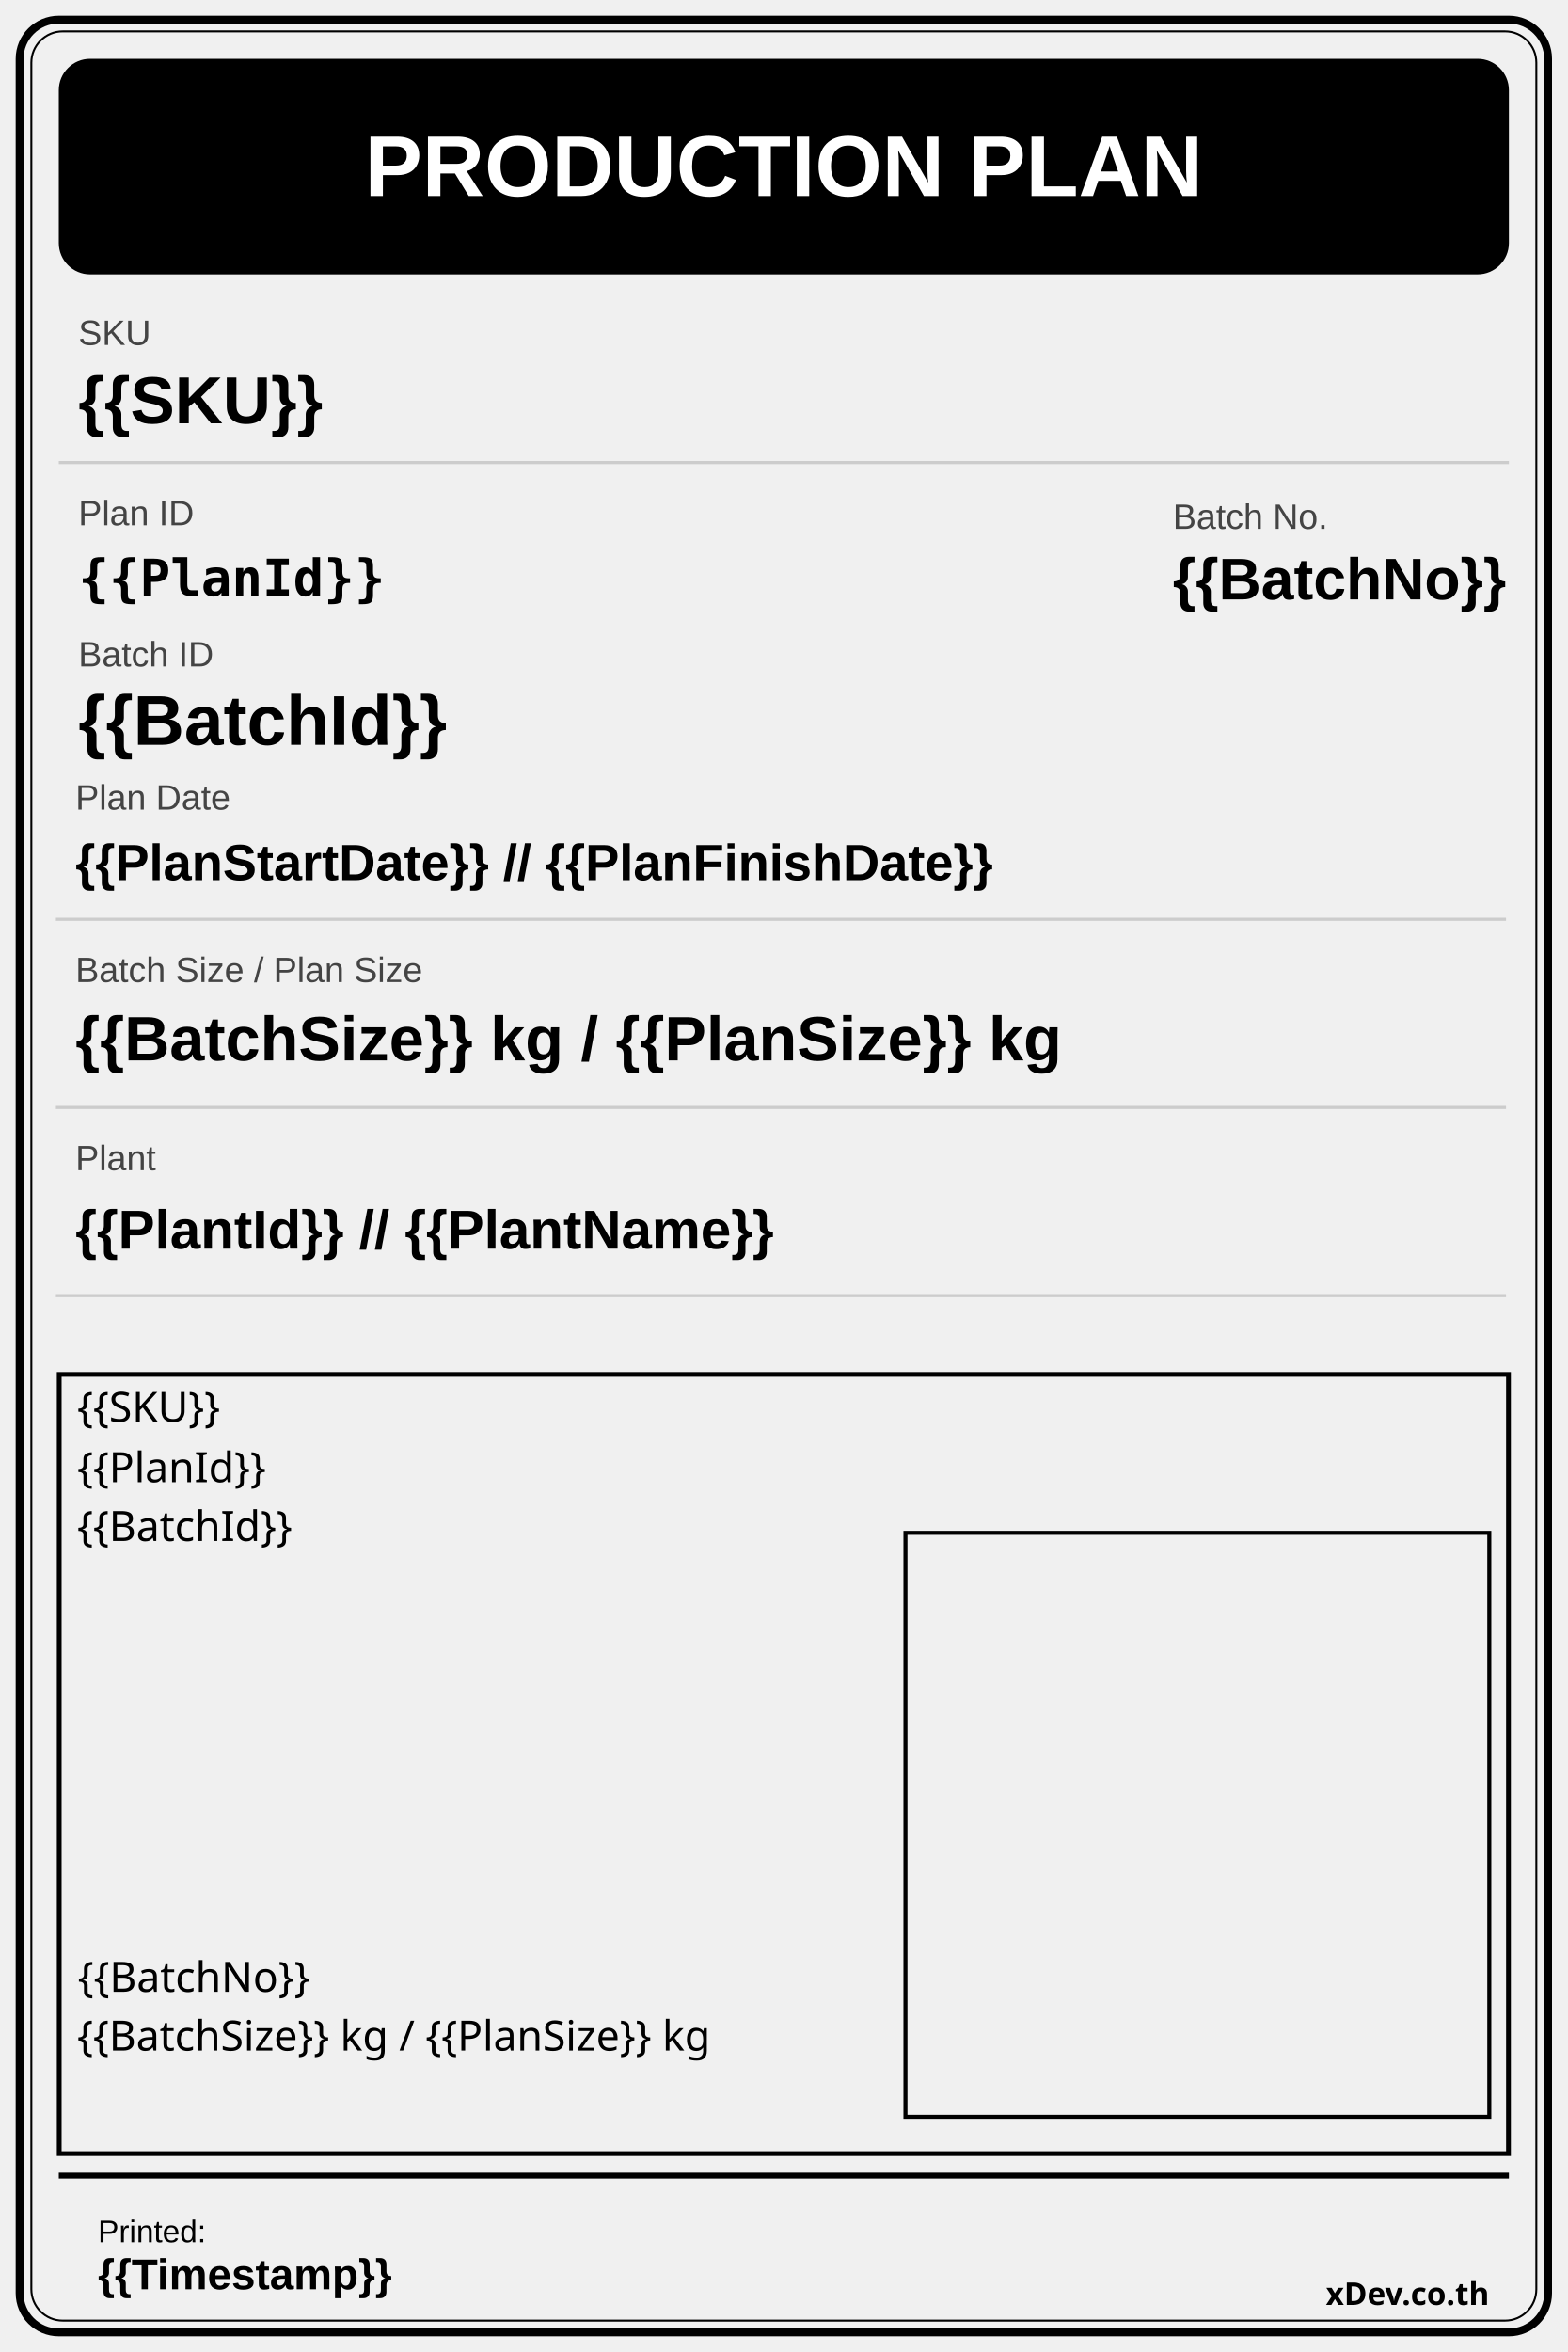
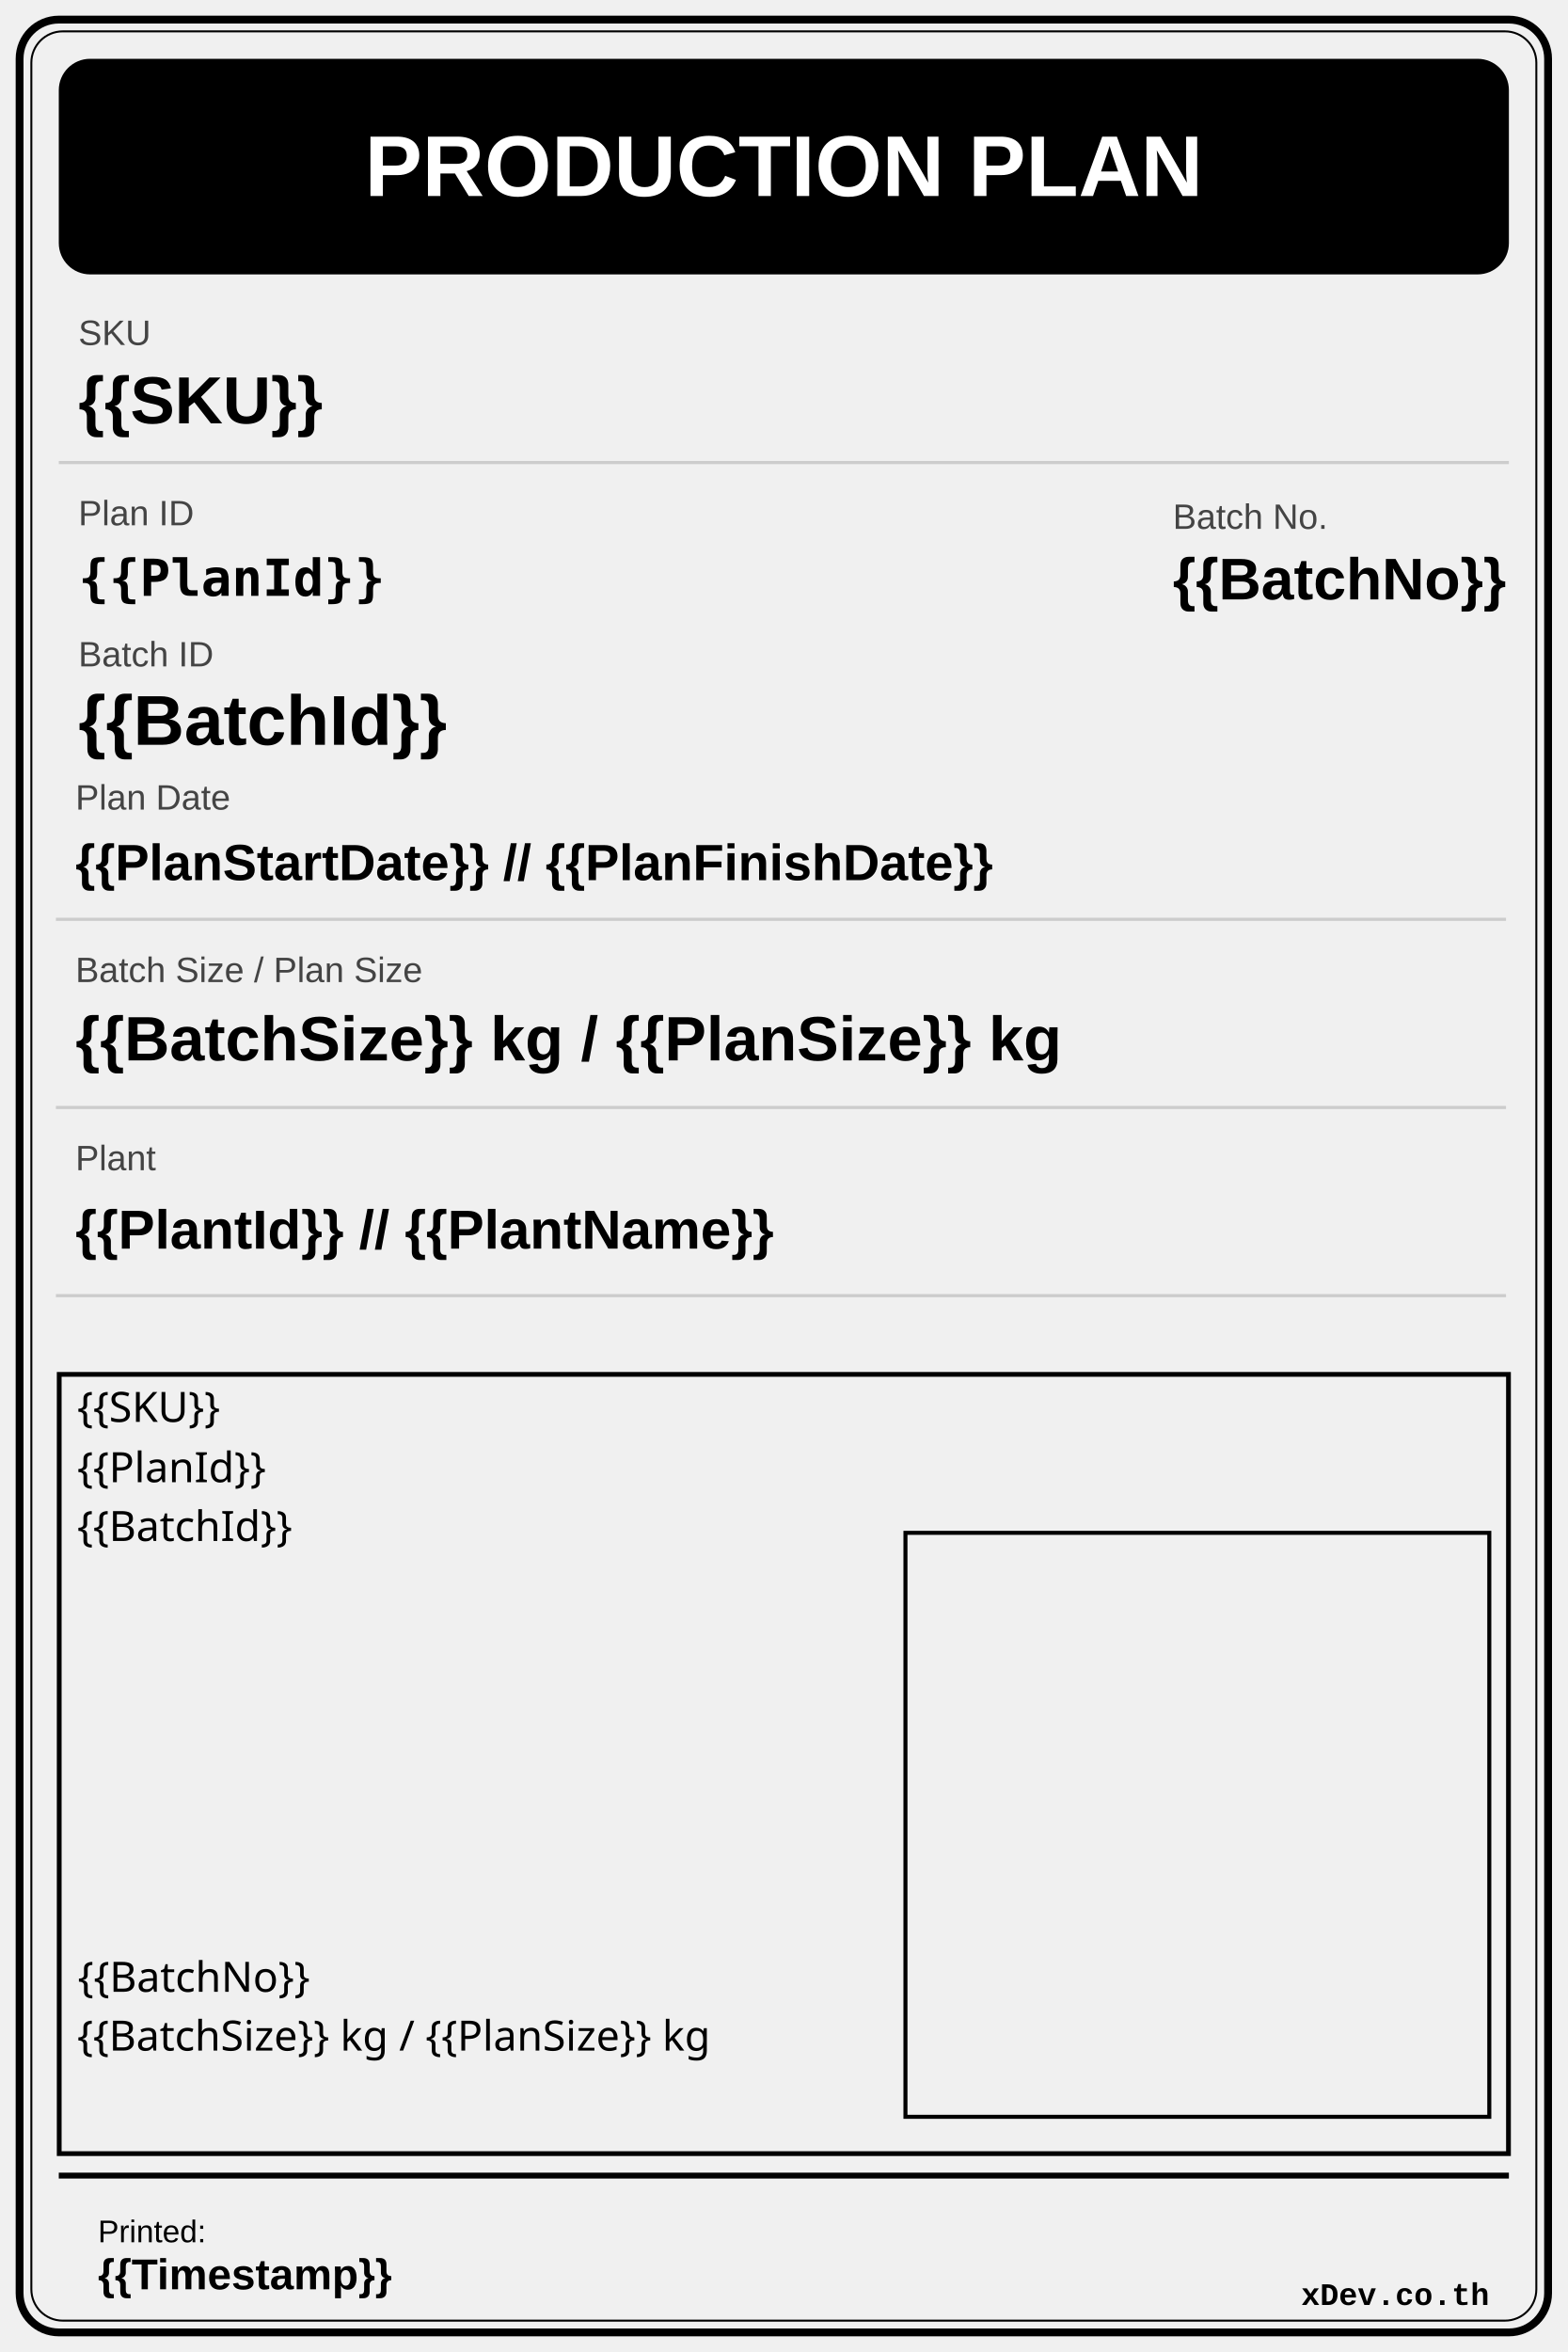
<svg xmlns="http://www.w3.org/2000/svg" width="400" height="600" viewBox="0 0 400 600" version="1.1" id="svg19">
  <defs id="defs19" />
  <rect x="5" y="5" width="390" height="590" rx="10" fill="none" stroke="black" stroke-width="2" id="rect1" />
  <rect x="8" y="8" width="384" height="584" rx="8" fill="none" stroke="black" stroke-width="0.5" id="rect2" />
  <rect x="15" y="15" width="370" height="55" rx="8" fill="black" id="rect3" />
  <text x="200" y="50" font-family="Arial, sans-serif" font-size="22" font-weight="bold" fill="white" text-anchor="middle" id="text-title">PRODUCTION PLAN</text>
  <text x="20" y="88" fill="#444444" font-size="9px" font-family="Arial, sans-serif" id="text76">SKU</text>
  <text x="20" y="108" fill="black" font-size="17px" font-weight="bold" font-family="Arial, sans-serif" id="text-sku">{{SKU}}</text>
  <text x="19.701" y="362.723" fill="#000000" font-size="17px" font-weight="bold" font-family="Arial, sans-serif" id="text-sku-3" style="font-style:normal;font-variant:normal;font-weight:normal;font-stretch:normal;font-size:10.667px;font-family:sans-serif;-inkscape-font-specification:'sans-serif, Normal';font-variant-ligatures:normal;font-variant-caps:normal;font-variant-numeric:normal;font-variant-east-asian:normal;fill:#000000">{{SKU}}</text>
  <line x1="15" y1="118" x2="385" y2="118" stroke="#cccccc" stroke-width="0.8" id="line79" />
  <text x="20" y="134" fill="#444444" font-size="9px" font-family="Arial, sans-serif" id="text81">Plan ID</text>
  <text x="20" y="152" fill="black" font-size="13px" font-weight="bold" font-family="monospace" id="text-planid">{{PlanId}}</text>
  <text x="19.701" y="378.107" fill="#000000" font-size="13px" font-weight="bold" font-family="monospace" id="text-planid-7" style="font-style:normal;font-variant:normal;font-weight:normal;font-stretch:normal;font-size:10.667px;font-family:sans-serif;-inkscape-font-specification:'sans-serif, Normal';font-variant-ligatures:normal;font-variant-caps:normal;font-variant-numeric:normal;font-variant-east-asian:normal">{{PlanId}}</text>
  <text x="20" y="170" fill="#444444" font-size="9px" font-family="Arial, sans-serif" id="text84">Batch ID</text>
  <text x="20" y="190" fill="black" font-size="18px" font-weight="bold" font-family="Arial, sans-serif" id="text-batchid">{{BatchId}}</text>
  <text x="19.701" y="393.107" fill="#000000" font-size="18px" font-weight="bold" font-family="Arial, sans-serif" id="text-batchid-5" style="font-style:normal;font-variant:normal;font-weight:normal;font-stretch:normal;font-size:10.667px;font-family:sans-serif;-inkscape-font-specification:'sans-serif, Normal';font-variant-ligatures:normal;font-variant-caps:normal;font-variant-numeric:normal;font-variant-east-asian:normal">{{BatchId}}</text>
  <text x="299.262" y="134.912" fill="#444444" font-size="9px" font-family="Arial, sans-serif" id="text87">Batch No.</text>
  <text x="299.262" y="152.912" fill="#000000" font-size="15px" font-weight="bold" font-family="Arial, sans-serif" id="text-batchno">{{BatchNo}}</text>
  <text x="19.84" y="508.107" fill="#000000" font-size="15px" font-weight="bold" font-family="Arial, sans-serif" id="text-batchno-3" style="font-style:normal;font-variant:normal;font-weight:normal;font-stretch:normal;font-size:10.667px;font-family:sans-serif;-inkscape-font-specification:'sans-serif, Normal';font-variant-ligatures:normal;font-variant-caps:normal;font-variant-numeric:normal;font-variant-east-asian:normal;fill:#000000">{{BatchNo}}</text>
  <text x="19.262" y="206.521" fill="#444444" font-size="9px" font-family="Arial, sans-serif" id="text92">Plan Date</text>
  <text x="19.262" y="224.521" fill="#000000" font-size="13px" font-weight="bold" font-family="Arial, sans-serif" id="text-date">{{PlanStartDate}} // {{PlanFinishDate}}</text>
  <line x1="14.262" y1="234.521" x2="384.262" y2="234.521" stroke="#cccccc" stroke-width="0.8" id="line95" />
  <text x="19.262" y="250.521" fill="#444444" font-size="9px" font-family="Arial, sans-serif" id="text97">Batch Size / Plan Size</text>
  <text x="19.262" y="270.521" fill="#000000" font-size="16px" font-weight="bold" font-family="Arial, sans-serif" id="text-vol">{{BatchSize}} kg / {{PlanSize}} kg</text>
  <line x1="14.262" y1="282.521" x2="384.262" y2="282.521" stroke="#cccccc" stroke-width="0.8" id="line100" />
  <text x="19.262" y="298.521" fill="#444444" font-size="9px" font-family="Arial, sans-serif" id="text102">Plant</text>
  <text x="19.262" y="318.521" fill="#000000" font-size="14px" font-weight="bold" font-family="Arial, sans-serif" id="text-plant">{{PlantId}} // {{PlantName}}</text>
  <line x1="14.262" y1="330.521" x2="384.262" y2="330.521" stroke="#cccccc" stroke-width="0.8" id="line105" />
  <g id="rec_qrcode-batch" transform="translate(231.028, 391.028) scale(1.48972)">
    {{QRCode}}
  </g>
  <line x1="15" y1="555" x2="385" y2="555" stroke="black" stroke-width="1.5" id="line-footer" />
  <text x="25" y="572" fill="#000000" font-size="8px" font-family="Arial, sans-serif" id="text109">Printed:</text>
  <text x="25" y="584" fill="black" font-size="11px" font-weight="bold" font-family="Arial, sans-serif" id="text-timestamp">{{Timestamp}}</text>
-   <text x="380" y="588" text-anchor="end" fill="#000000" style="font-size:8px;font-family:sans-serif;font-weight:bold;" id="text112">xDev.co.th</text>
+   <text x="380" y="588" text-anchor="end" fill="#000000" style="font-size:8px;font-family:'Courier Prime', 'Courier New', Courier, monospace;font-weight:bold;" id="text112">xDev.co.th</text>
  <rect style="fill:none;stroke:#000000;stroke-width:1.216" id="rect273" width="369.784" height="198.784" x="15.108" y="350.608" />
-   <rect style="fill:none;stroke:#000000;stroke-width:1.028" id="rect331" width="148.972" height="148.972" x="231.028" y="391.028" />
+   <rect style="fill:none;stroke:#000000;stroke-width:1.028" id="qrCode-Frame-001" width="148.972" height="148.972" x="231.028" y="391.028" />
  <text x="19.701" y="523.107" fill="#000000" font-size="16px" font-weight="bold" font-family="Arial, sans-serif" id="text-vol-9" style="font-style:normal;font-variant:normal;font-weight:normal;font-stretch:normal;font-size:10.667px;font-family:sans-serif;-inkscape-font-specification:'sans-serif, Normal';font-variant-ligatures:normal;font-variant-caps:normal;font-variant-numeric:normal;font-variant-east-asian:normal">{{BatchSize}} kg / {{PlanSize}} kg</text>
</svg>
